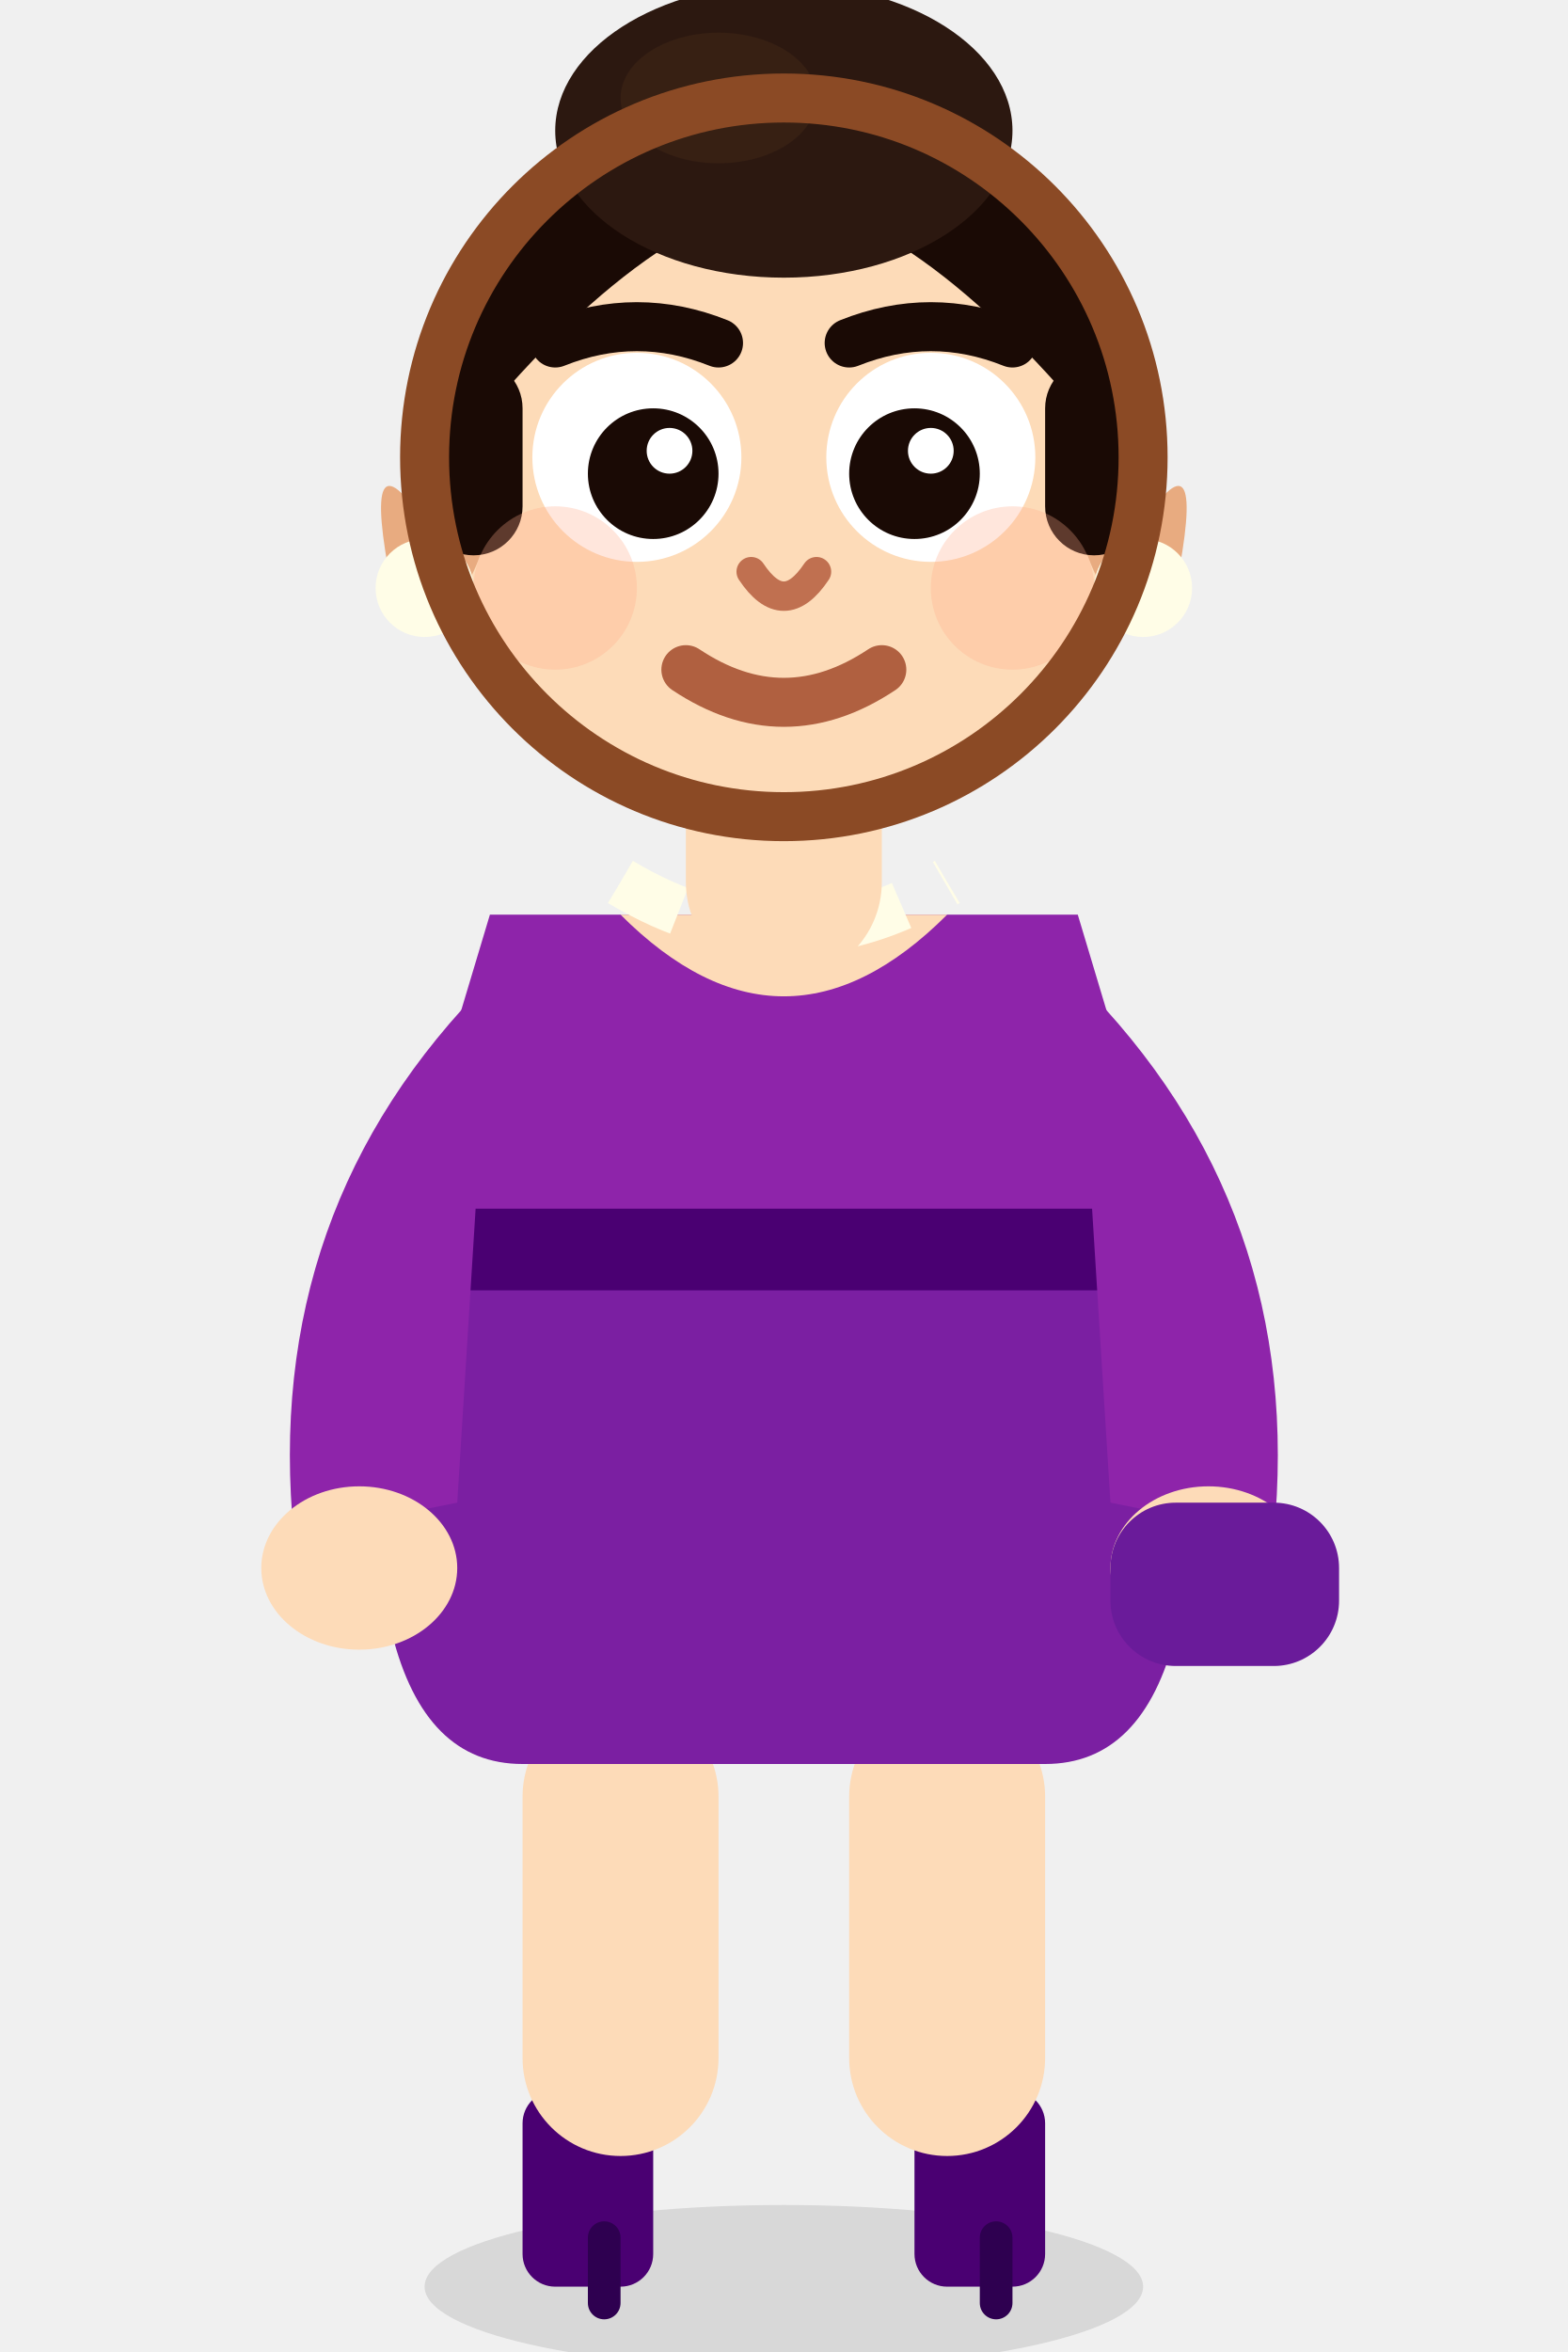
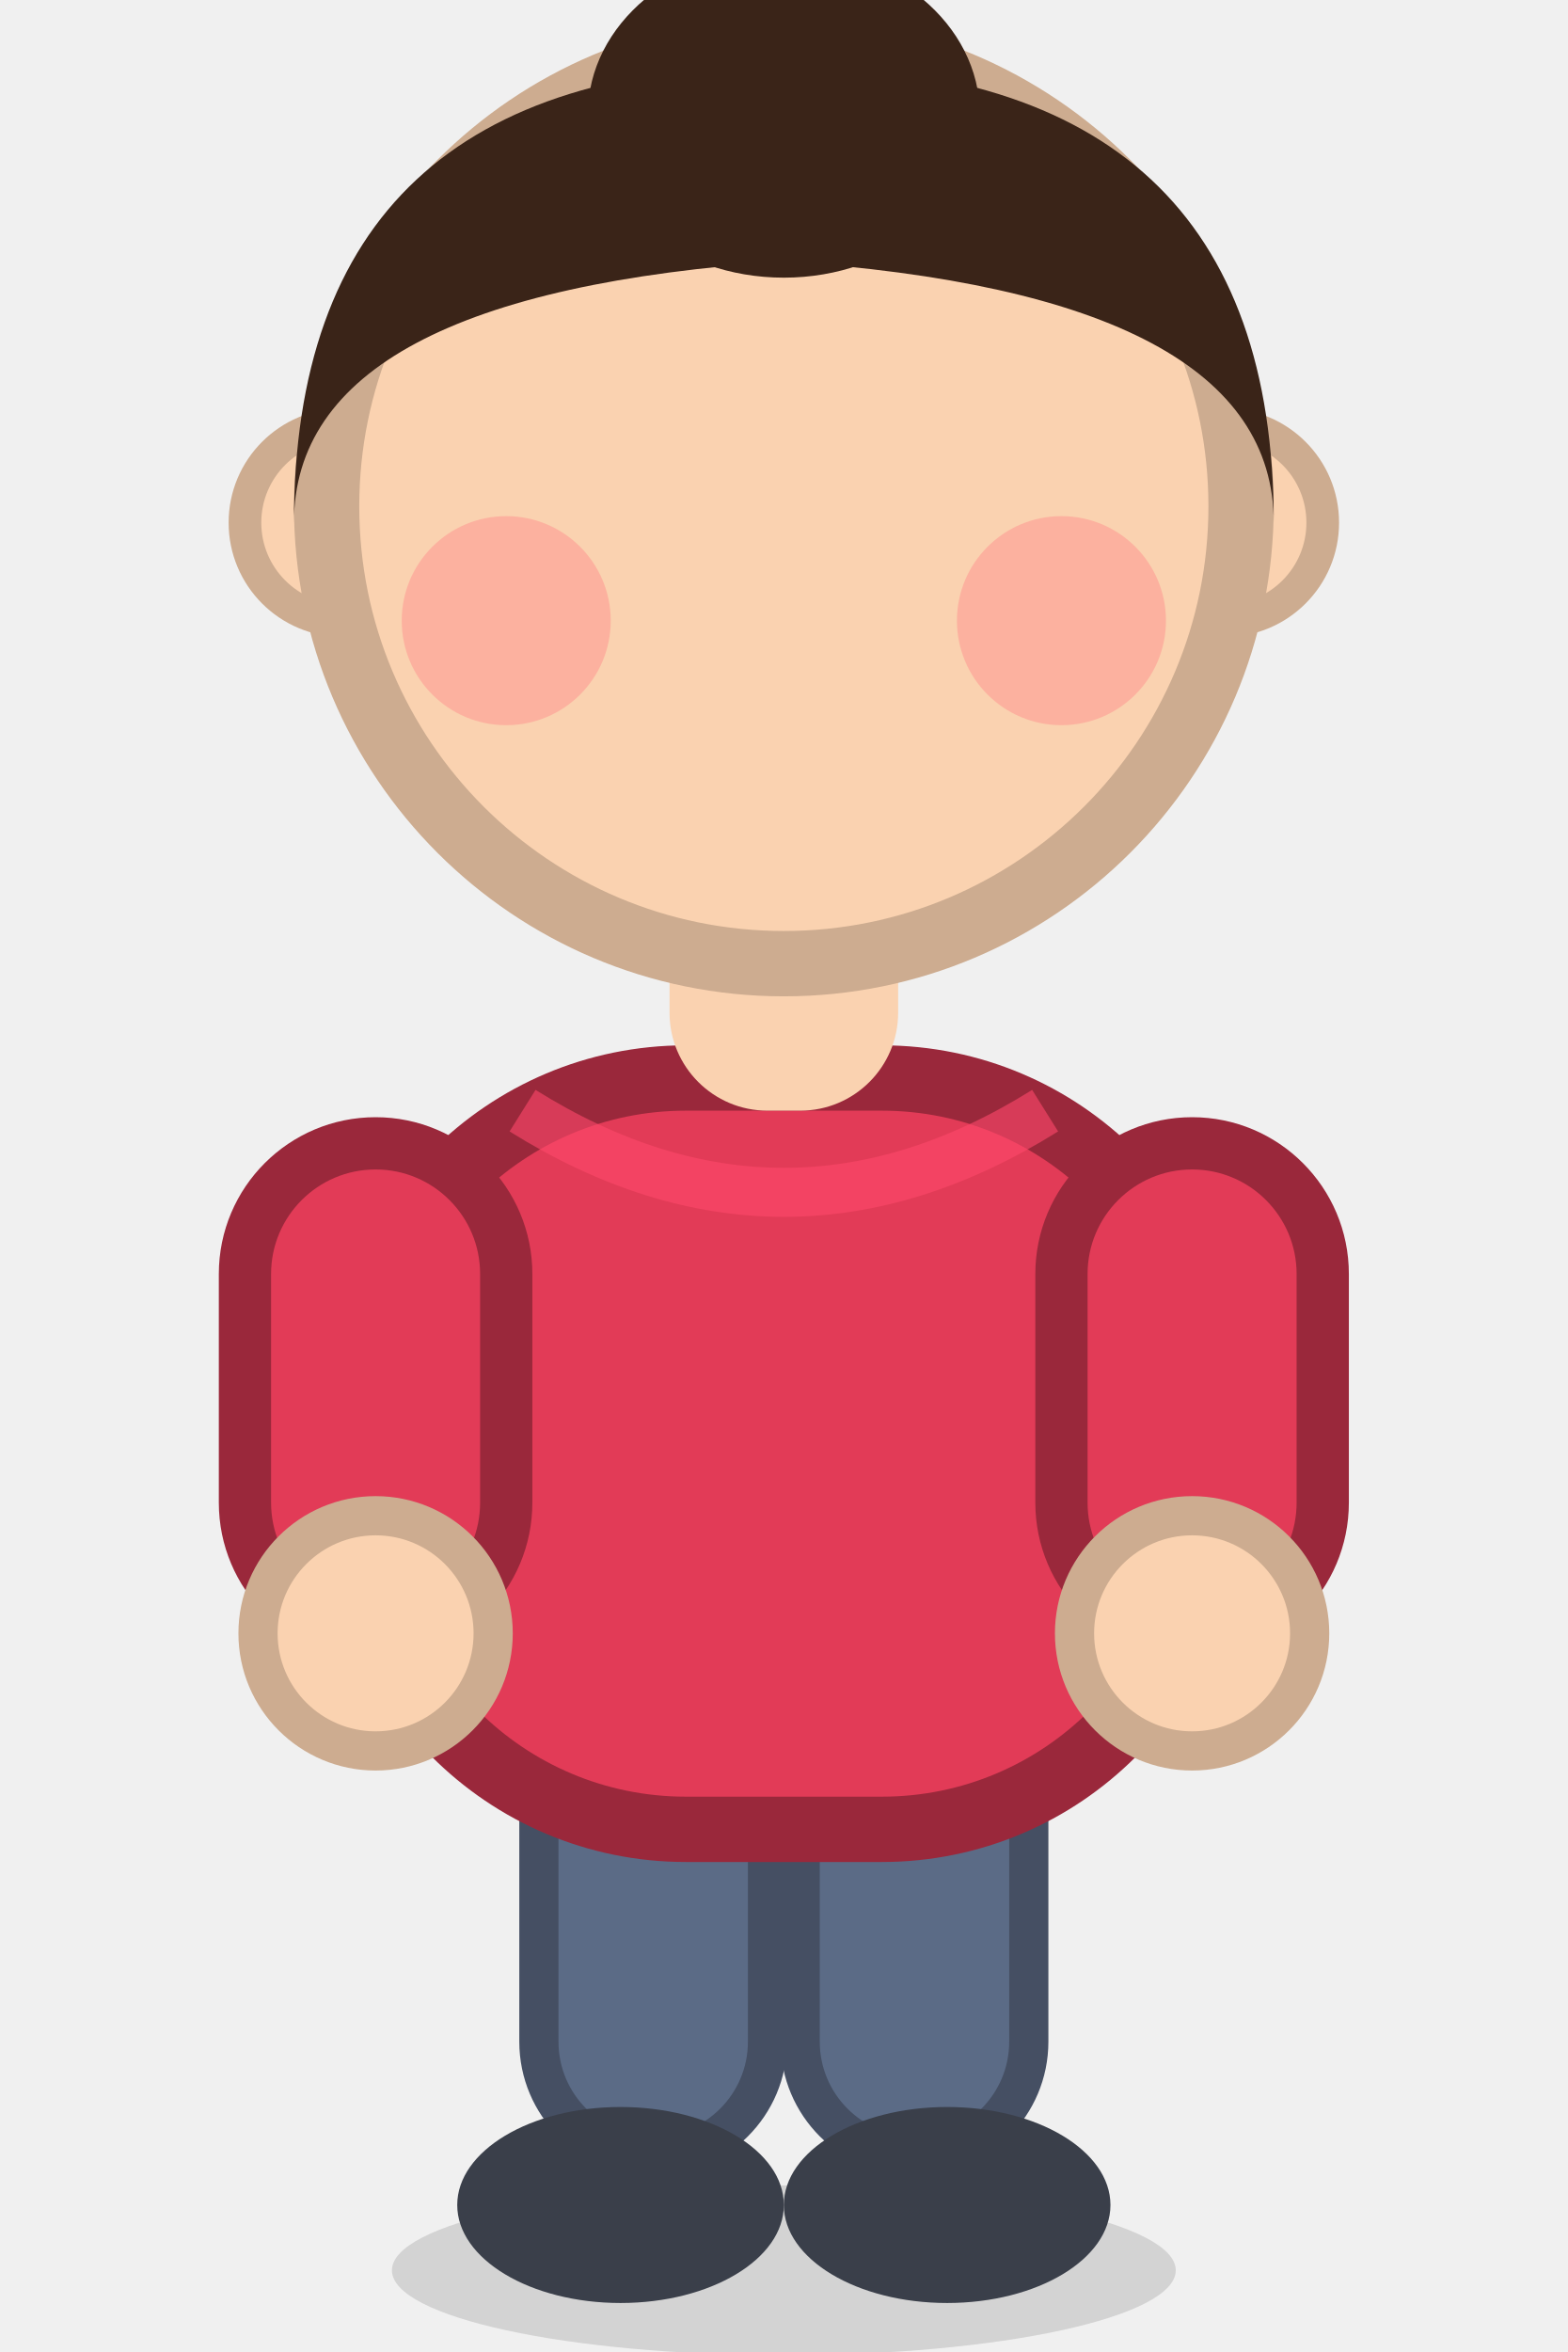
<svg xmlns="http://www.w3.org/2000/svg" viewBox="0 0 48 72">
-   <ellipse cx="24" cy="70" rx="11" ry="2.5" fill="#0000001A" />
-   <rect x="16" y="64" width="4" height="6" rx="1" fill="#4A0072" />
-   <rect x="28" y="64" width="4" height="6" rx="1" fill="#4A0072" />
-   <rect x="18" y="68" width="1" height="3" rx="0.5" fill="#2E0050" />
-   <rect x="30" y="68" width="1" height="3" rx="0.5" fill="#2E0050" />
-   <rect x="16" y="52" width="6" height="14" rx="3" fill="#FDDBB8" />
-   <rect x="26" y="52" width="6" height="14" rx="3" fill="#FDDBB8" />
-   <path d="M12 38 Q10 54 16 54 L32 54 Q38 54 36 38 Z" fill="#7B1FA2" />
-   <path d="M15 28 L33 28 L36 38 L12 38 Z" fill="#8E24AA" />
-   <path d="M19 28 Q24 33 29 28" fill="#FDDBB8" />
-   <path d="M19 27 Q24 30 29 27" fill="none" stroke="#FFFDE7" stroke-width="1.5" stroke-dasharray="2,1.5" />
-   <rect x="12" y="37" width="24" height="2.5" rx="1.2" fill="#4A0072" />
-   <path d="M15 30 Q8 37 9 47 L14 46 L15 30 Z" fill="#8E24AA" />
-   <ellipse cx="11" cy="48" rx="3" ry="2.5" fill="#FDDBB8" />
-   <path d="M33 30 Q40 37 39 47 L34 46 L33 30 Z" fill="#8E24AA" />
-   <ellipse cx="37" cy="48" rx="3" ry="2.5" fill="#FDDBB8" />
-   <rect x="34" y="46" width="7" height="5" rx="2" fill="#6A1B9A" />
-   <rect x="21" y="22" width="6" height="8" rx="3" fill="#FDDBB8" />
-   <circle cx="24" cy="14" r="11" fill="#FDDBB8" />
-   <path d="M13 16 Q11 13 12 18 Q14 20 15 16 Z" fill="#E8AB80" />
-   <path d="M35 16 Q37 13 36 18 Q34 20 33 16 Z" fill="#E8AB80" />
-   <circle cx="13" cy="18" r="1.5" fill="#FFFDE7" />
-   <circle cx="35" cy="18" r="1.5" fill="#FFFDE7" />
-   <path d="M13 11 Q15 4 24 3 Q33 4 35 11 L35 15 Q29 7 24 6 Q19 7 13 15 Z" fill="#1A0A05" />
-   <rect x="13" y="11" width="3" height="6" rx="1.5" fill="#1A0A05" />
-   <rect x="32" y="11" width="3" height="6" rx="1.5" fill="#1A0A05" />
-   <ellipse cx="24" cy="4" rx="7" ry="4.5" fill="#2C1810" />
-   <ellipse cx="22" cy="3" rx="3" ry="2" fill="#3D2415" opacity="0.6" />
-   <circle cx="19.5" cy="14" r="3.2" fill="white" />
-   <circle cx="20" cy="14.5" r="2" fill="#1A0A05" />
-   <circle cx="20.5" cy="13.8" r="0.7" fill="white" />
-   <circle cx="28.5" cy="14" r="3.2" fill="white" />
-   <circle cx="28" cy="14.5" r="2" fill="#1A0A05" />
-   <circle cx="28.5" cy="13.8" r="0.7" fill="white" />
-   <path d="M17 10.5 Q19.5 9.5 22 10.5" stroke="#1A0A05" stroke-width="1.5" fill="none" stroke-linecap="round" />
-   <path d="M26 10.5 Q28.5 9.5 31 10.5" stroke="#1A0A05" stroke-width="1.5" fill="none" stroke-linecap="round" />
-   <path d="M23 17.5 Q24 19 25 17.5" stroke="#C07050" stroke-width="0.9" fill="none" stroke-linecap="round" />
-   <path d="M21 20.5 Q24 22.5 27 20.5" stroke="#B06040" stroke-width="1.5" fill="none" stroke-linecap="round" />
-   <circle cx="17" cy="18" r="2.5" fill="#FFAA88" opacity="0.3" />
-   <circle cx="31" cy="18" r="2.5" fill="#FFAA88" opacity="0.3" />
-   <circle cx="24" cy="14" r="11" fill="none" stroke="#8B4A25" stroke-width="1.5" />
+   <ellipse cx="24" cy="69.5" rx="12" ry="2.6" fill="#0000001f" />
+   <rect x="16.5" y="50" width="7" height="16" rx="3.5" fill="#5B6B86" stroke="#454f63" stroke-width="1.2" />
+   <rect x="24.5" y="50" width="7" height="16" rx="3.5" fill="#5B6B86" stroke="#454f63" stroke-width="1.2" />
+   <ellipse cx="19" cy="67.5" rx="5" ry="3" fill="#3a3f4a" />
+   <ellipse cx="29" cy="67.5" rx="5" ry="3" fill="#3a3f4a" />
+   <rect x="11" y="33" width="26" height="23" rx="10" fill="#e23b57" stroke="#9a283b" stroke-width="2" />
+   <path d="M16 34 Q24 39 32 34" fill="none" stroke="#ff486a" stroke-width="1.5" opacity="0.6" />
+   <rect x="7.5" y="35" width="8" height="15" rx="4" fill="#e23b57" stroke="#9a283b" stroke-width="1.6" />
+   <rect x="32.5" y="35" width="8" height="15" rx="4" fill="#e23b57" stroke="#9a283b" stroke-width="1.6" />
+   <circle cx="11.5" cy="50" r="3.6" fill="#fad2b0" stroke="#cdac90" stroke-width="1.2" />
+   <circle cx="36.5" cy="50" r="3.6" fill="#fad2b0" stroke="#cdac90" stroke-width="1.2" />
+   <rect x="20.5" y="27" width="7" height="7" rx="3" fill="#fad2b0" />
+   <circle cx="10.5" cy="16" r="3" fill="#fad2b0" stroke="#cdac90" stroke-width="1" />
+   <circle cx="37.5" cy="16" r="3" fill="#fad2b0" stroke="#cdac90" stroke-width="1" />
+   <circle cx="24" cy="15.5" r="14" fill="#fad2b0" stroke="#cdac90" stroke-width="2" />
+   <ellipse cx="24" cy="3.5" rx="6" ry="5" fill="#3a2418" />
+   <path d="M9 16 Q9 2 24 2 Q39 2 39 16 Q39 9 24 8 Q9 9 9 16 Z" fill="#3a2418" />
+   <circle cx="15.5" cy="19" r="3.2" fill="#FF8A8A" opacity="0.45" />
+   <circle cx="32.5" cy="19" r="3.2" fill="#FF8A8A" opacity="0.45" />
</svg>
